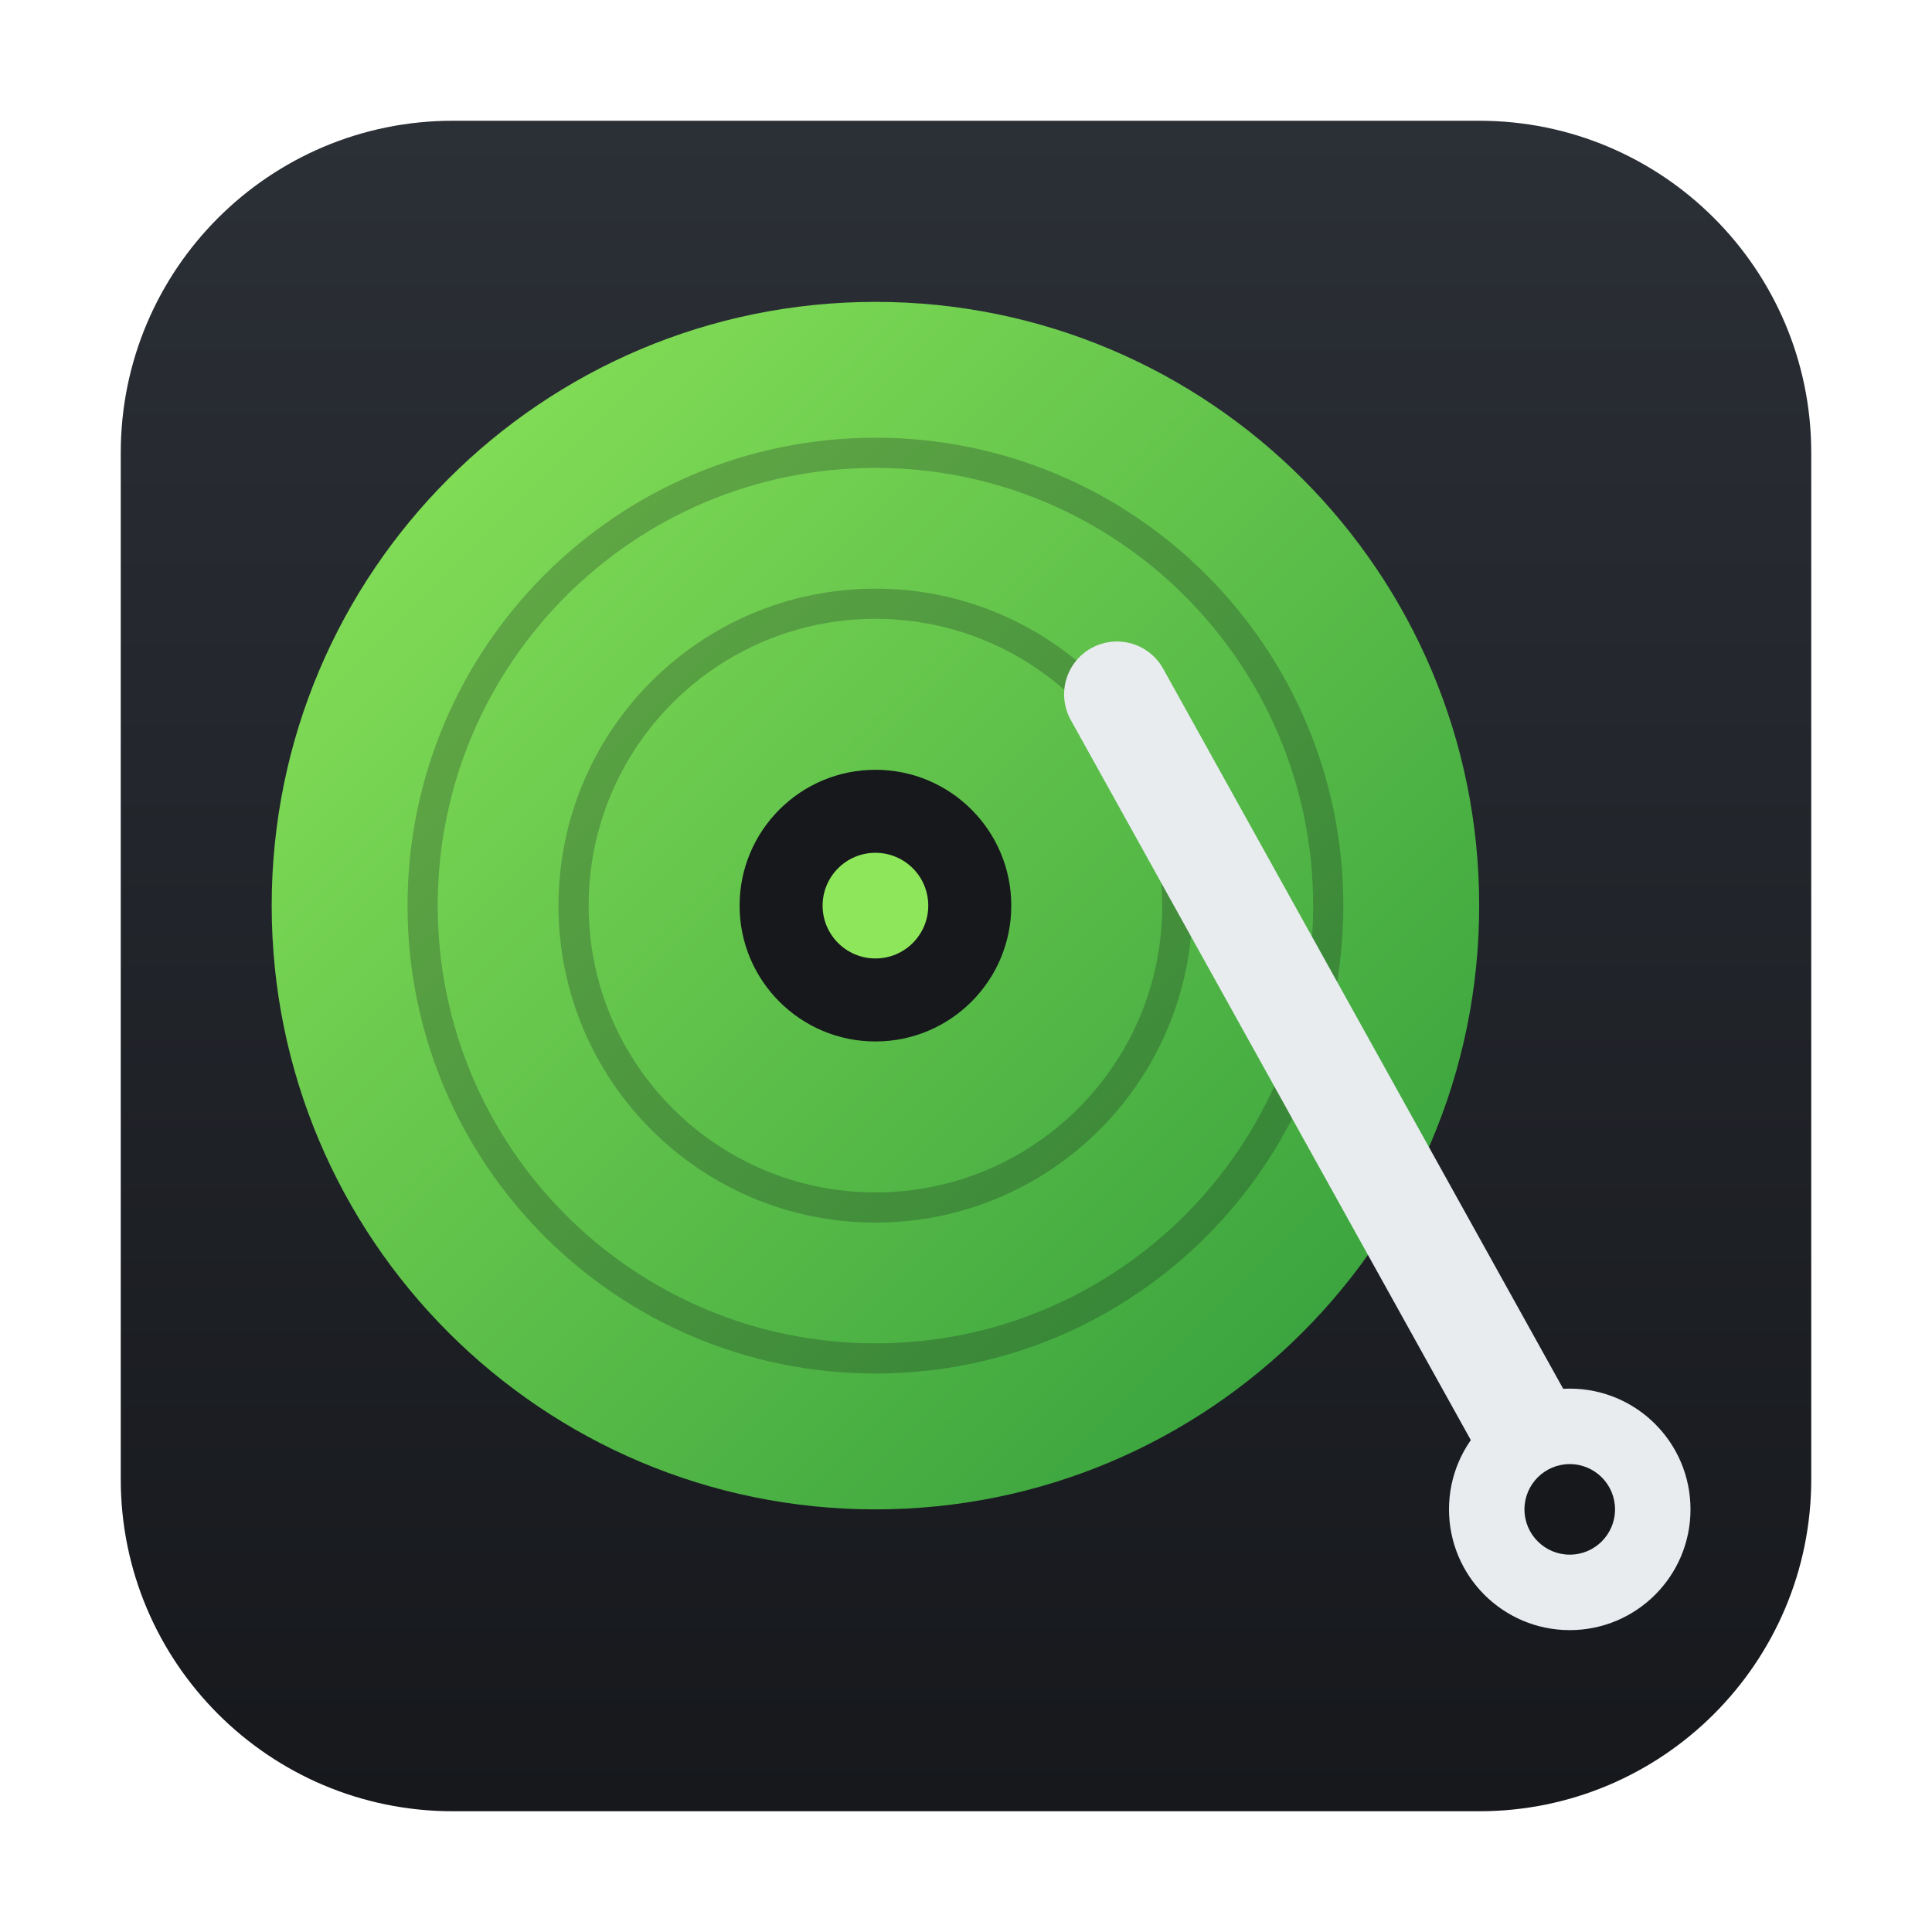
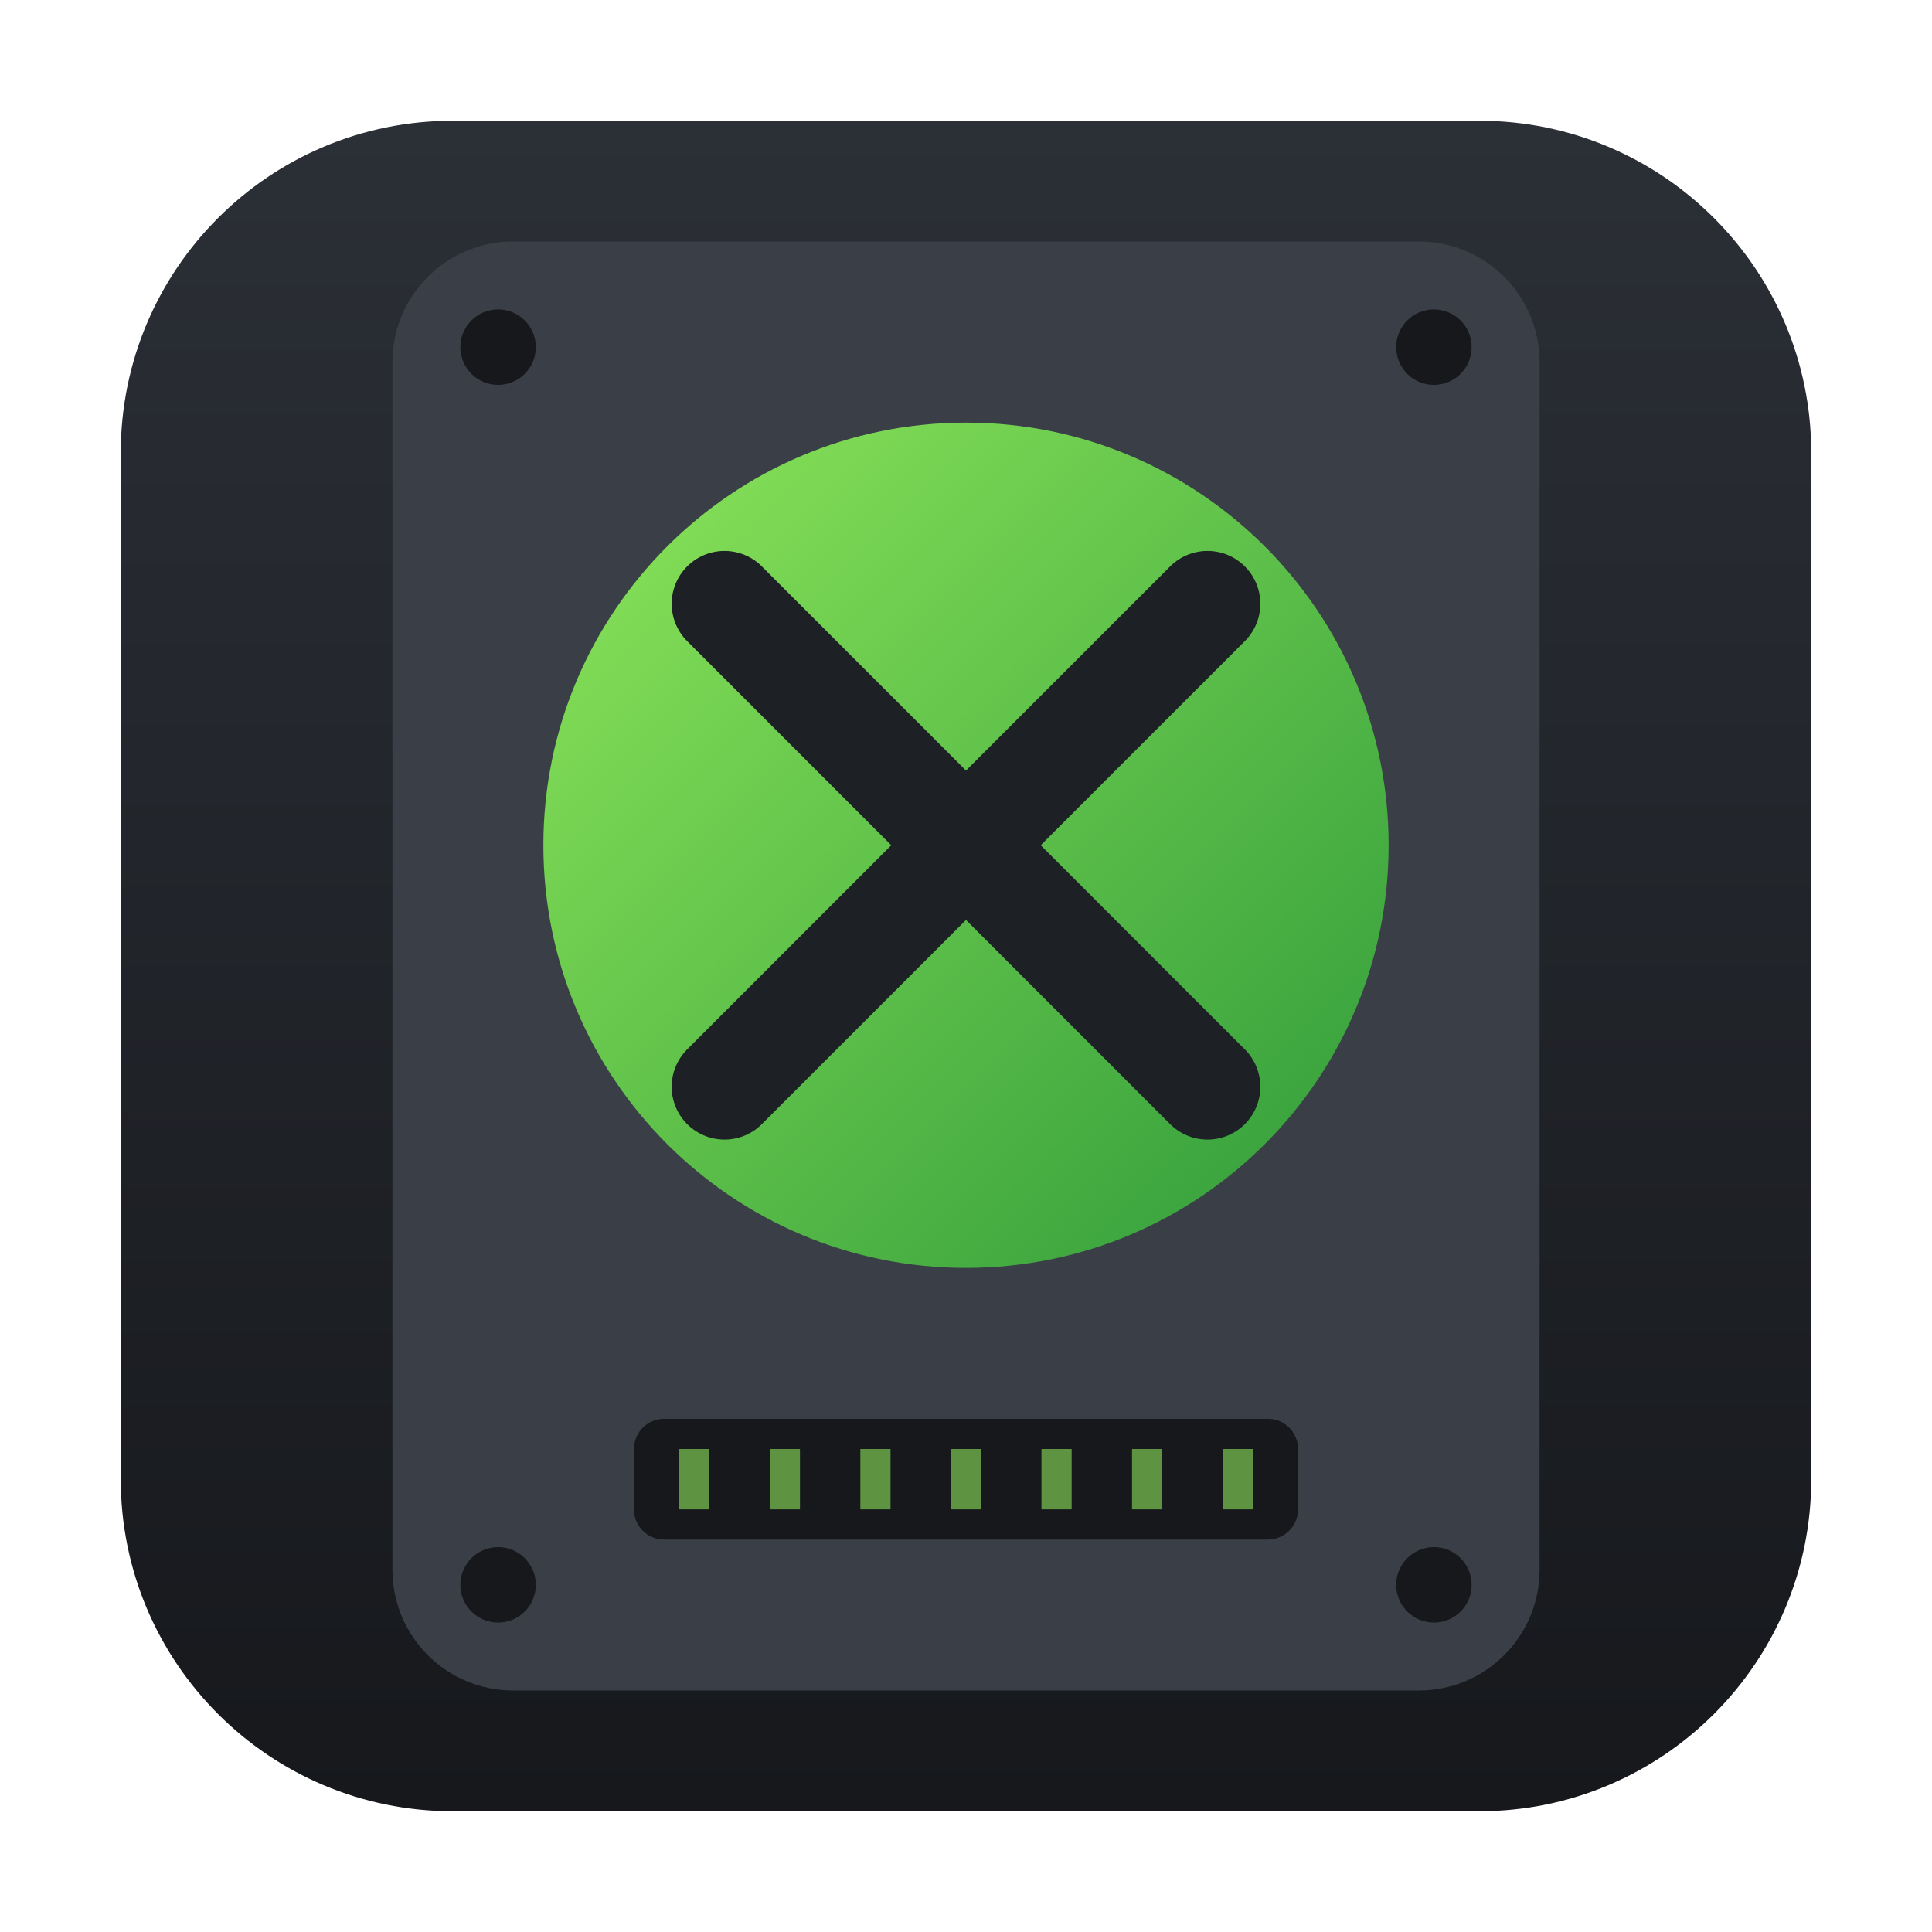
<svg xmlns="http://www.w3.org/2000/svg" viewBox="0 0 128 128">
  <defs>
    <linearGradient id="bg" x1="0" y1="0" x2="0" y2="1">
      <stop offset="0" stop-color="#2b2f36" />
      <stop offset="1" stop-color="#16181c" />
    </linearGradient>
-     <linearGradient id="platter" x1="0" y1="0" x2="1" y2="1">
+     <linearGradient id="g" x1="0" y1="0" x2="1" y2="1">
      <stop offset="0" stop-color="#8ee65a" />
      <stop offset="1" stop-color="#2e9a3a" />
    </linearGradient>
  </defs>
  <rect x="8" y="8" width="112" height="112" rx="22" fill="url(#bg)" />
-   <circle cx="58" cy="60" r="40" fill="url(#platter)" />
-   <circle cx="58" cy="60" r="30" fill="none" stroke="#16181c" stroke-opacity=".25" stroke-width="2" />
-   <circle cx="58" cy="60" r="20" fill="none" stroke="#16181c" stroke-opacity=".25" stroke-width="2" />
-   <circle cx="58" cy="60" r="9" fill="#16181c" />
-   <circle cx="58" cy="60" r="3.5" fill="#8ee65a" />
-   <path d="M104 100 L74 46" stroke="#e8ecef" stroke-width="7" stroke-linecap="round" />
-   <circle cx="104" cy="100" r="8" fill="#e8ecef" />
-   <circle cx="104" cy="100" r="3" fill="#16181c" />
+   <rect x="26" y="16" width="76" height="96" rx="8" fill="#3a3f47" />
+   <circle cx="33" cy="23" r="2.5" fill="#16181c" />
+   <circle cx="95" cy="23" r="2.5" fill="#16181c" />
+   <circle cx="33" cy="105" r="2.5" fill="#16181c" />
+   <circle cx="95" cy="105" r="2.5" fill="#16181c" />
+   <circle cx="64" cy="56" r="28" fill="url(#g)" />
+   <path d="M48 40 L80 72 M80 40 L48 72" stroke="#1d2025" stroke-width="7" stroke-linecap="round" />
+   <rect x="42" y="94" width="44" height="8" rx="2" fill="#16181c" />
+   <path d="M46 96 v4 M52 96 v4 M58 96 v4 M64 96 v4 M70 96 v4 M76 96 v4 M82 96 v4" stroke="#8ee65a" stroke-opacity=".6" stroke-width="2" />
</svg>
